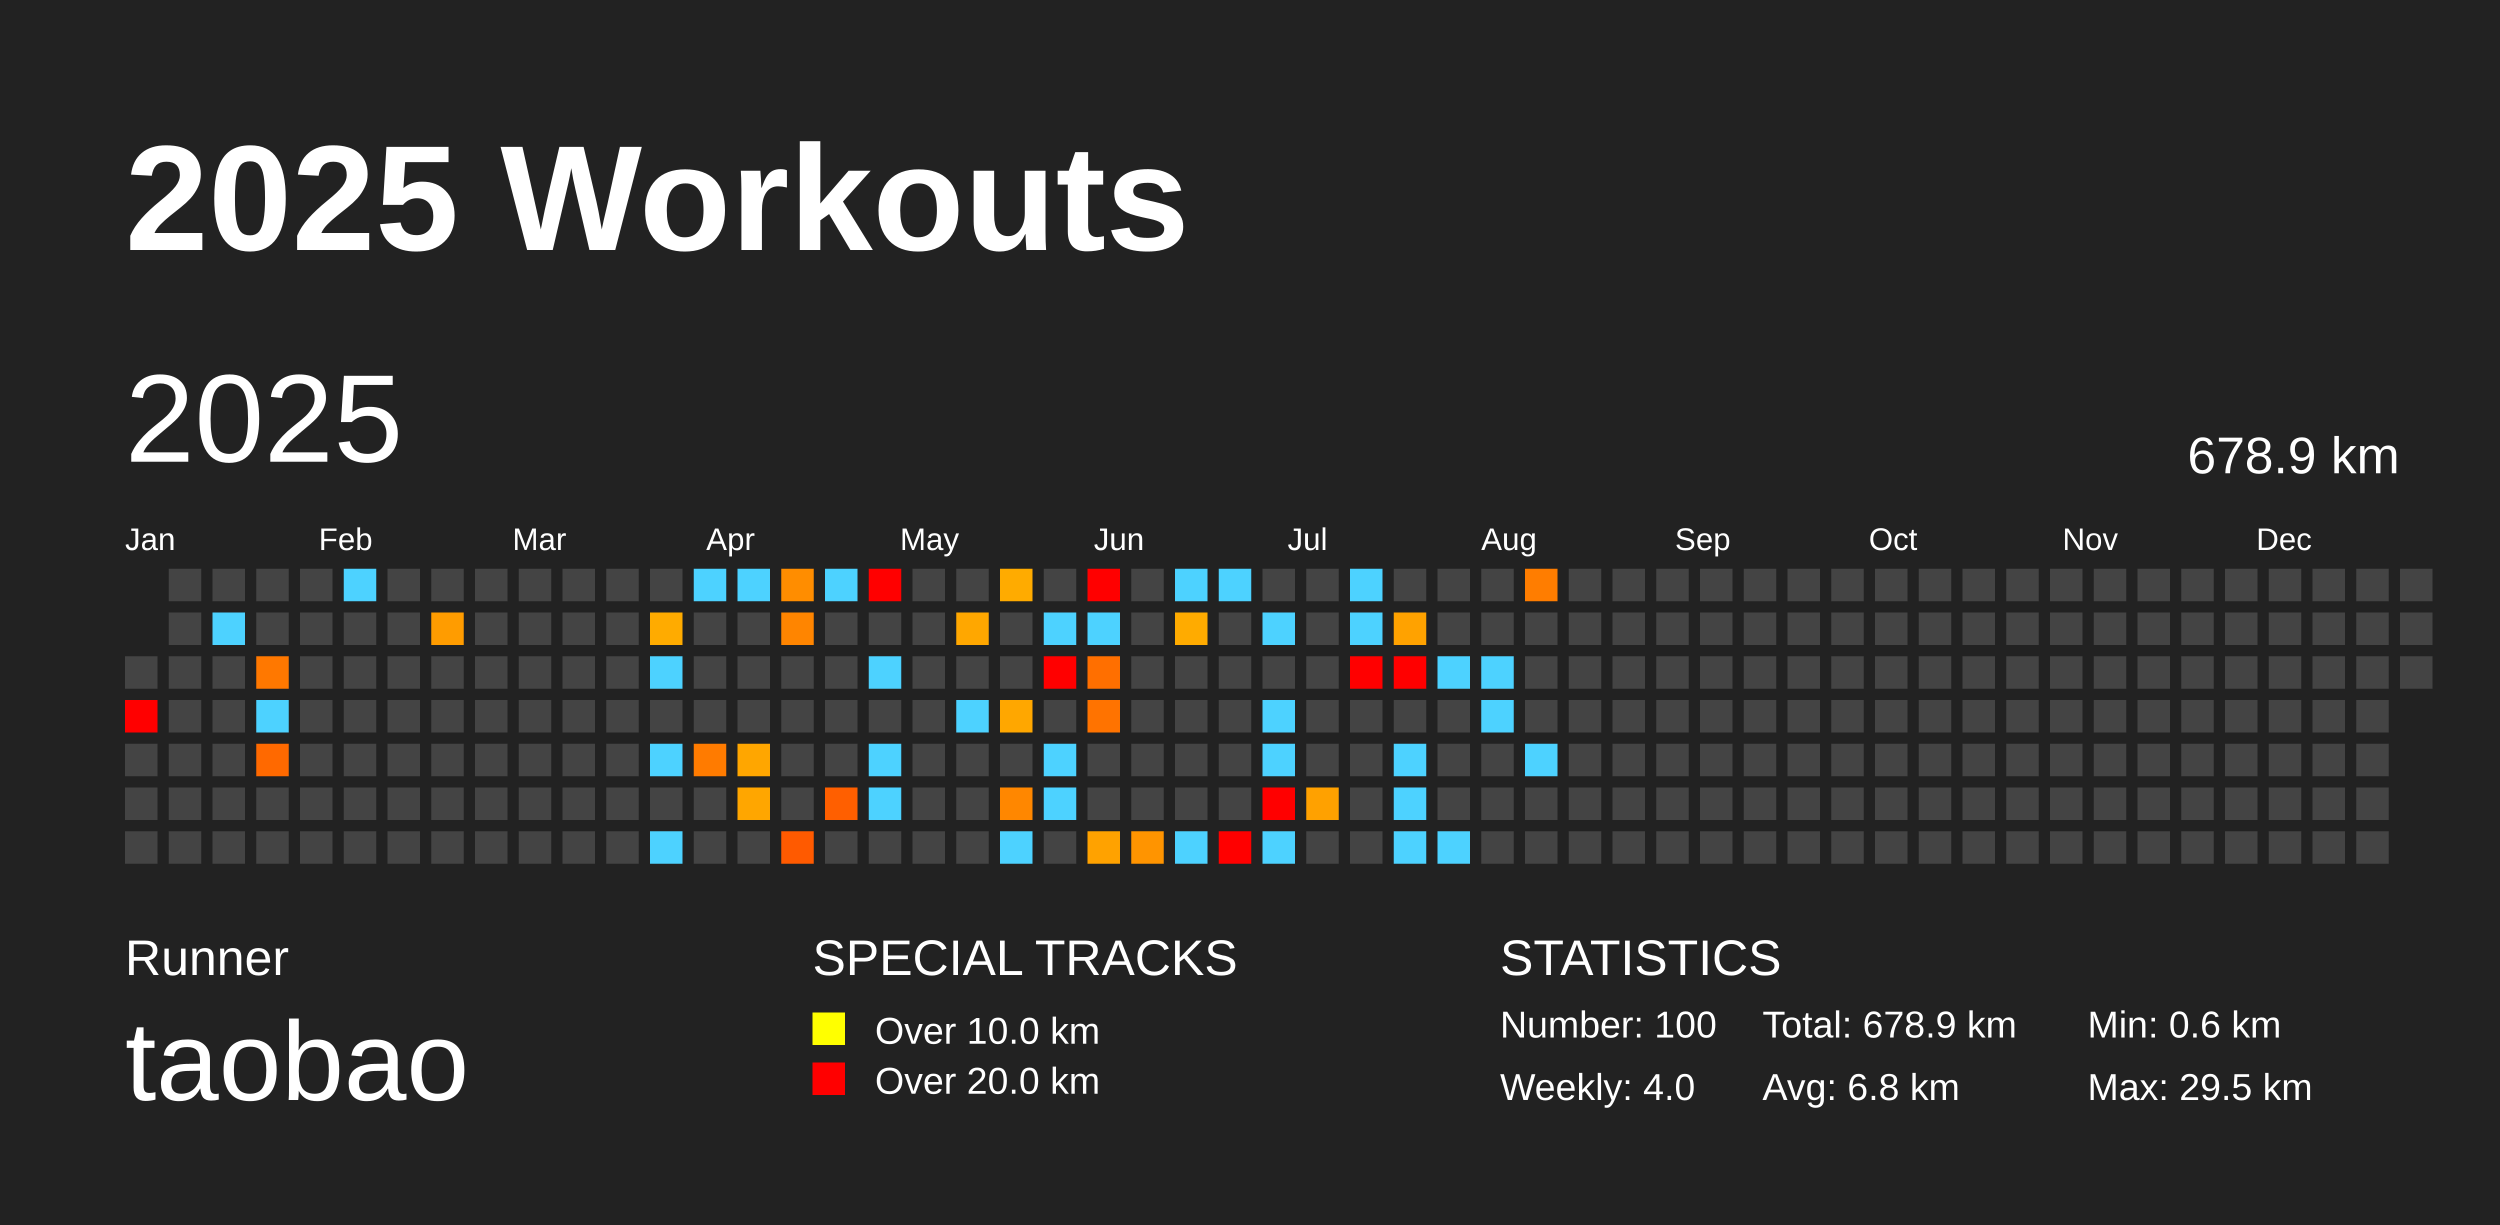
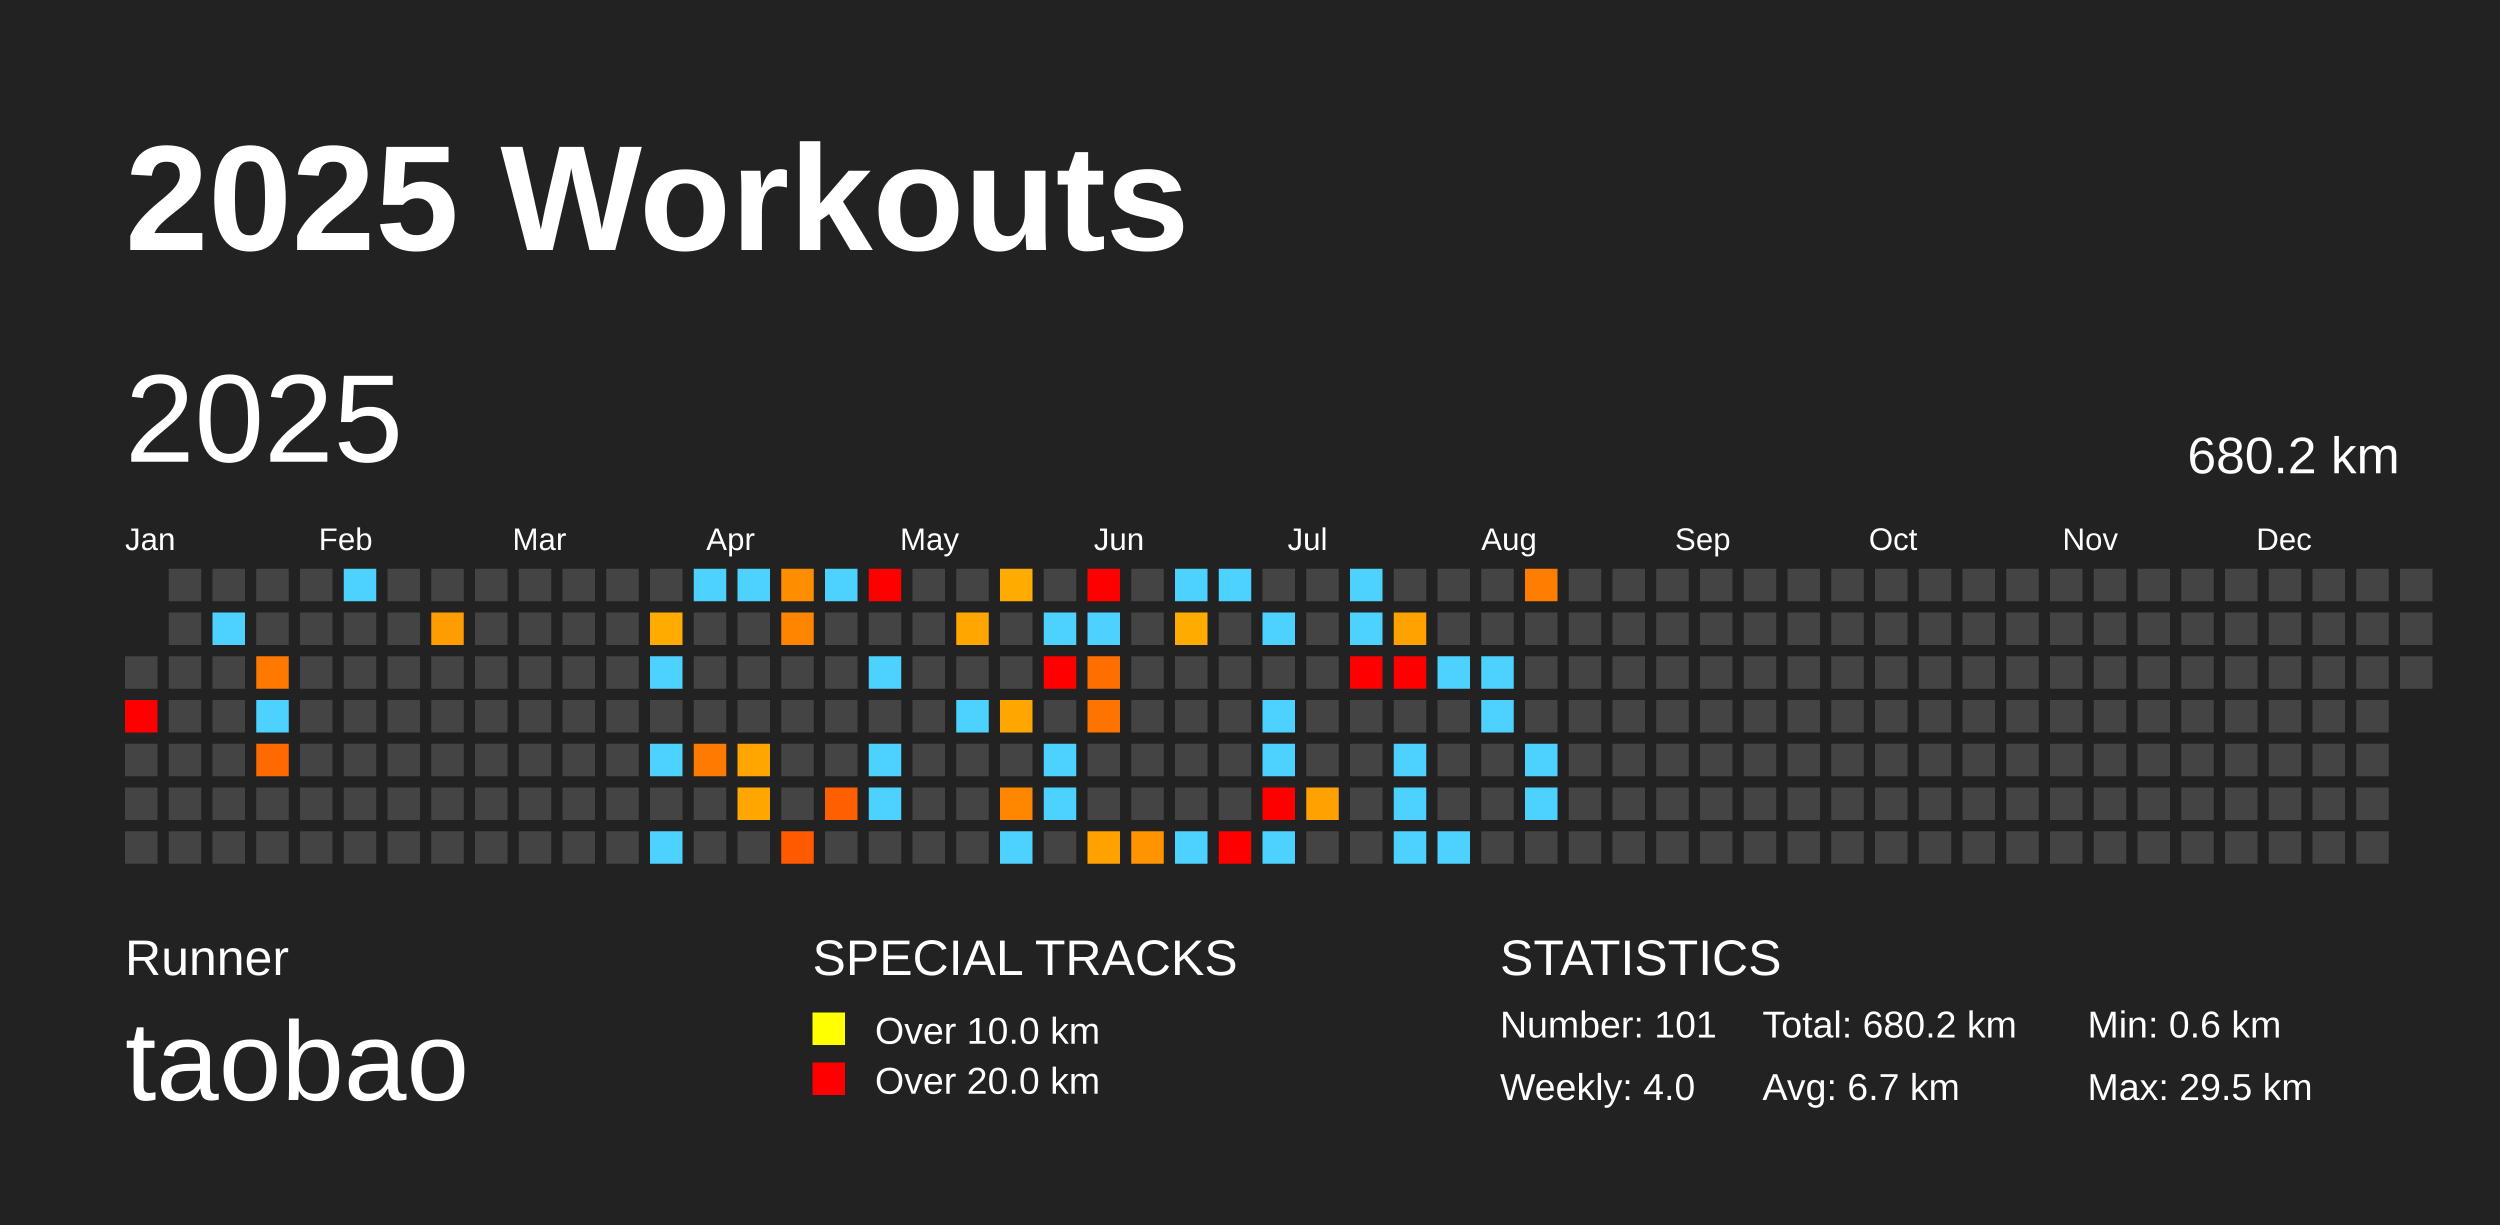
<svg xmlns="http://www.w3.org/2000/svg" baseProfile="full" height="98mm" version="1.1" viewBox="0,0,200,98" width="200mm">
  <defs />
  <rect fill="#222222" height="98" width="200" x="0" y="0" />
  <text fill="#FFFFFF" style="font-size:12px; font-family:Arial; font-weight:bold;" x="10" y="20">2025 Workouts</text>
  <text fill="#FFFFFF" style="font-size:4px; font-family:Arial" x="10" y="78">Runner</text>
  <text fill="#FFFFFF" style="font-size:9px; font-family:Arial" x="10" y="88">taobao</text>
  <text fill="#FFFFFF" style="font-size:4px; font-family:Arial" x="65" y="78">SPECIAL TRACKS</text>
  <rect fill="yellow" height="2.6" width="2.6" x="65" y="81" />
  <text fill="#FFFFFF" style="font-size:3px; font-family:Arial" x="70" y="83.5">Over 10.0 km</text>
  <rect fill="red" height="2.6" width="2.6" x="65" y="85" />
  <text fill="#FFFFFF" style="font-size:3px; font-family:Arial" x="70" y="87.5">Over 20.0 km</text>
  <text fill="#FFFFFF" style="font-size:4px; font-family:Arial" x="120" y="78">STATISTICS</text>
-   <text fill="#FFFFFF" style="font-size:3px; font-family:Arial" x="120" y="83">Number: 100</text>
+   <text fill="#FFFFFF" style="font-size:3px; font-family:Arial" x="120" y="83">Number: 101</text>
  <text fill="#FFFFFF" style="font-size:3px; font-family:Arial" x="120" y="88">Weekly: 4.0</text>
-   <text fill="#FFFFFF" style="font-size:3px; font-family:Arial" x="141" y="83">Total: 678.9 km</text>
-   <text fill="#FFFFFF" style="font-size:3px; font-family:Arial" x="141" y="88">Avg: 6.8 km</text>
+   <text fill="#FFFFFF" style="font-size:3px; font-family:Arial" x="141" y="83">Total: 680.2 km</text>
+   <text fill="#FFFFFF" style="font-size:3px; font-family:Arial" x="141" y="88">Avg: 6.7 km</text>
  <text fill="#FFFFFF" style="font-size:3px; font-family:Arial" x="167" y="83">Min: 0.6 km</text>
  <text fill="#FFFFFF" style="font-size:3px; font-family:Arial" x="167" y="88">Max: 29.5 km</text>
  <text dominant-baseline="hanging" fill="#FFFFFF" style="font-size:10.0px; font-family:Arial;" x="10" y="30">2025</text>
-   <text dominant-baseline="hanging" fill="#FFFFFF" style="font-size:4.125px; font-family:Arial;" x="175" y="35">678.9 km</text>
+   <text dominant-baseline="hanging" fill="#FFFFFF" style="font-size:4.125px; font-family:Arial;" x="175" y="35">680.2 km</text>
  <text fill="#FFFFFF" style="font-size:2.5px; font-family:Arial" x="10.0" y="44">Jan</text>
  <text fill="#FFFFFF" style="font-size:2.5px; font-family:Arial" x="25.5" y="44">Feb</text>
  <text fill="#FFFFFF" style="font-size:2.5px; font-family:Arial" x="41.0" y="44">Mar</text>
  <text fill="#FFFFFF" style="font-size:2.5px; font-family:Arial" x="56.5" y="44">Apr</text>
  <text fill="#FFFFFF" style="font-size:2.5px; font-family:Arial" x="72.0" y="44">May</text>
  <text fill="#FFFFFF" style="font-size:2.5px; font-family:Arial" x="87.5" y="44">Jun</text>
  <text fill="#FFFFFF" style="font-size:2.5px; font-family:Arial" x="103.0" y="44">Jul</text>
  <text fill="#FFFFFF" style="font-size:2.5px; font-family:Arial" x="118.5" y="44">Aug</text>
  <text fill="#FFFFFF" style="font-size:2.5px; font-family:Arial" x="134.0" y="44">Sep</text>
  <text fill="#FFFFFF" style="font-size:2.5px; font-family:Arial" x="149.5" y="44">Oct</text>
  <text fill="#FFFFFF" style="font-size:2.5px; font-family:Arial" x="165.0" y="44">Nov</text>
  <text fill="#FFFFFF" style="font-size:2.5px; font-family:Arial" x="180.5" y="44">Dec</text>
  <rect fill="#444444" height="2.6" width="2.6" x="10.0" y="52.5" />
  <rect fill="red" height="2.6" width="2.6" x="10.0" y="56.0" />
  <rect fill="#444444" height="2.6" width="2.6" x="10.0" y="59.5" />
  <rect fill="#444444" height="2.6" width="2.6" x="10.0" y="63.0" />
  <rect fill="#444444" height="2.6" width="2.6" x="10.0" y="66.5" />
  <rect fill="#444444" height="2.6" width="2.6" x="13.5" y="45.5" />
  <rect fill="#444444" height="2.6" width="2.6" x="13.5" y="49.0" />
  <rect fill="#444444" height="2.6" width="2.6" x="13.5" y="52.5" />
  <rect fill="#444444" height="2.6" width="2.6" x="13.5" y="56.0" />
  <rect fill="#444444" height="2.6" width="2.6" x="13.5" y="59.5" />
  <rect fill="#444444" height="2.6" width="2.6" x="13.5" y="63.0" />
  <rect fill="#444444" height="2.6" width="2.6" x="13.5" y="66.5" />
  <rect fill="#444444" height="2.6" width="2.6" x="17.0" y="45.5" />
  <rect fill="#4dd2ff" height="2.6" width="2.6" x="17.0" y="49.0" />
  <rect fill="#444444" height="2.6" width="2.6" x="17.0" y="52.5" />
  <rect fill="#444444" height="2.6" width="2.6" x="17.0" y="56.0" />
  <rect fill="#444444" height="2.6" width="2.6" x="17.0" y="59.5" />
  <rect fill="#444444" height="2.6" width="2.6" x="17.0" y="63.0" />
  <rect fill="#444444" height="2.6" width="2.6" x="17.0" y="66.5" />
  <rect fill="#444444" height="2.6" width="2.6" x="20.5" y="45.5" />
  <rect fill="#444444" height="2.6" width="2.6" x="20.5" y="49.0" />
  <rect fill="#ff7800" height="2.6" width="2.6" x="20.5" y="52.5" />
  <rect fill="#4dd2ff" height="2.6" width="2.6" x="20.5" y="56.0" />
  <rect fill="#ff6900" height="2.6" width="2.6" x="20.5" y="59.5" />
  <rect fill="#444444" height="2.6" width="2.6" x="20.5" y="63.0" />
  <rect fill="#444444" height="2.6" width="2.6" x="20.5" y="66.5" />
  <rect fill="#444444" height="2.6" width="2.6" x="24.0" y="45.5" />
  <rect fill="#444444" height="2.6" width="2.6" x="24.0" y="49.0" />
  <rect fill="#444444" height="2.6" width="2.6" x="24.0" y="52.5" />
  <rect fill="#444444" height="2.6" width="2.6" x="24.0" y="56.0" />
  <rect fill="#444444" height="2.6" width="2.6" x="24.0" y="59.5" />
  <rect fill="#444444" height="2.6" width="2.6" x="24.0" y="63.0" />
  <rect fill="#444444" height="2.6" width="2.6" x="24.0" y="66.5" />
  <rect fill="#4dd2ff" height="2.6" width="2.6" x="27.5" y="45.5" />
  <rect fill="#444444" height="2.6" width="2.6" x="27.5" y="49.0" />
  <rect fill="#444444" height="2.6" width="2.6" x="27.5" y="52.5" />
  <rect fill="#444444" height="2.6" width="2.6" x="27.5" y="56.0" />
  <rect fill="#444444" height="2.6" width="2.6" x="27.5" y="59.5" />
  <rect fill="#444444" height="2.6" width="2.6" x="27.5" y="63.0" />
  <rect fill="#444444" height="2.6" width="2.6" x="27.5" y="66.5" />
  <rect fill="#444444" height="2.6" width="2.6" x="31.0" y="45.5" />
  <rect fill="#444444" height="2.6" width="2.6" x="31.0" y="49.0" />
  <rect fill="#444444" height="2.6" width="2.6" x="31.0" y="52.5" />
  <rect fill="#444444" height="2.6" width="2.6" x="31.0" y="56.0" />
  <rect fill="#444444" height="2.6" width="2.6" x="31.0" y="59.5" />
  <rect fill="#444444" height="2.6" width="2.6" x="31.0" y="63.0" />
  <rect fill="#444444" height="2.6" width="2.6" x="31.0" y="66.5" />
  <rect fill="#444444" height="2.6" width="2.6" x="34.5" y="45.5" />
  <rect fill="#ff9c00" height="2.6" width="2.6" x="34.5" y="49.0" />
  <rect fill="#444444" height="2.6" width="2.6" x="34.5" y="52.5" />
  <rect fill="#444444" height="2.6" width="2.6" x="34.5" y="56.0" />
  <rect fill="#444444" height="2.6" width="2.6" x="34.5" y="59.5" />
  <rect fill="#444444" height="2.6" width="2.6" x="34.5" y="63.0" />
  <rect fill="#444444" height="2.6" width="2.6" x="34.5" y="66.5" />
  <rect fill="#444444" height="2.6" width="2.6" x="38.0" y="45.5" />
  <rect fill="#444444" height="2.6" width="2.6" x="38.0" y="49.0" />
  <rect fill="#444444" height="2.6" width="2.6" x="38.0" y="52.5" />
  <rect fill="#444444" height="2.6" width="2.6" x="38.0" y="56.0" />
  <rect fill="#444444" height="2.6" width="2.6" x="38.0" y="59.5" />
  <rect fill="#444444" height="2.6" width="2.6" x="38.0" y="63.0" />
  <rect fill="#444444" height="2.6" width="2.6" x="38.0" y="66.5" />
  <rect fill="#444444" height="2.6" width="2.6" x="41.5" y="45.5" />
  <rect fill="#444444" height="2.6" width="2.6" x="41.5" y="49.0" />
  <rect fill="#444444" height="2.6" width="2.6" x="41.5" y="52.5" />
  <rect fill="#444444" height="2.6" width="2.6" x="41.5" y="56.0" />
  <rect fill="#444444" height="2.6" width="2.6" x="41.5" y="59.5" />
  <rect fill="#444444" height="2.6" width="2.6" x="41.5" y="63.0" />
  <rect fill="#444444" height="2.6" width="2.6" x="41.5" y="66.5" />
  <rect fill="#444444" height="2.6" width="2.6" x="45.0" y="45.5" />
  <rect fill="#444444" height="2.6" width="2.6" x="45.0" y="49.0" />
  <rect fill="#444444" height="2.6" width="2.6" x="45.0" y="52.5" />
  <rect fill="#444444" height="2.6" width="2.6" x="45.0" y="56.0" />
  <rect fill="#444444" height="2.6" width="2.6" x="45.0" y="59.5" />
  <rect fill="#444444" height="2.6" width="2.6" x="45.0" y="63.0" />
  <rect fill="#444444" height="2.6" width="2.6" x="45.0" y="66.5" />
  <rect fill="#444444" height="2.6" width="2.6" x="48.5" y="45.5" />
  <rect fill="#444444" height="2.6" width="2.6" x="48.5" y="49.0" />
  <rect fill="#444444" height="2.6" width="2.6" x="48.5" y="52.5" />
  <rect fill="#444444" height="2.6" width="2.6" x="48.5" y="56.0" />
  <rect fill="#444444" height="2.6" width="2.6" x="48.5" y="59.5" />
  <rect fill="#444444" height="2.6" width="2.6" x="48.5" y="63.0" />
  <rect fill="#444444" height="2.6" width="2.6" x="48.5" y="66.5" />
  <rect fill="#444444" height="2.6" width="2.6" x="52.0" y="45.5" />
  <rect fill="#ffab00" height="2.6" width="2.6" x="52.0" y="49.0" />
  <rect fill="#4dd2ff" height="2.6" width="2.6" x="52.0" y="52.5" />
  <rect fill="#444444" height="2.6" width="2.6" x="52.0" y="56.0" />
  <rect fill="#4dd2ff" height="2.6" width="2.6" x="52.0" y="59.5" />
  <rect fill="#444444" height="2.6" width="2.6" x="52.0" y="63.0" />
  <rect fill="#4dd2ff" height="2.6" width="2.6" x="52.0" y="66.5" />
  <rect fill="#4dd2ff" height="2.6" width="2.6" x="55.5" y="45.5" />
  <rect fill="#444444" height="2.6" width="2.6" x="55.5" y="49.0" />
  <rect fill="#444444" height="2.6" width="2.6" x="55.5" y="52.5" />
  <rect fill="#444444" height="2.6" width="2.6" x="55.5" y="56.0" />
  <rect fill="#ff7b00" height="2.6" width="2.6" x="55.5" y="59.5" />
  <rect fill="#444444" height="2.6" width="2.6" x="55.5" y="63.0" />
  <rect fill="#444444" height="2.6" width="2.6" x="55.5" y="66.5" />
  <rect fill="#4dd2ff" height="2.6" width="2.6" x="59.0" y="45.5" />
  <rect fill="#444444" height="2.6" width="2.6" x="59.0" y="49.0" />
  <rect fill="#444444" height="2.6" width="2.6" x="59.0" y="52.5" />
  <rect fill="#444444" height="2.6" width="2.6" x="59.0" y="56.0" />
  <rect fill="#ffa600" height="2.6" width="2.6" x="59.0" y="59.5" />
  <rect fill="#ffa600" height="2.6" width="2.6" x="59.0" y="63.0" />
  <rect fill="#444444" height="2.6" width="2.6" x="59.0" y="66.5" />
  <rect fill="#ff8d00" height="2.6" width="2.6" x="62.5" y="45.5" />
  <rect fill="#ff8500" height="2.6" width="2.6" x="62.5" y="49.0" />
  <rect fill="#444444" height="2.6" width="2.6" x="62.5" y="52.5" />
  <rect fill="#444444" height="2.6" width="2.6" x="62.5" y="56.0" />
  <rect fill="#444444" height="2.6" width="2.6" x="62.5" y="59.5" />
  <rect fill="#444444" height="2.6" width="2.6" x="62.5" y="63.0" />
  <rect fill="#ff5a00" height="2.6" width="2.6" x="62.5" y="66.5" />
  <rect fill="#4dd2ff" height="2.6" width="2.6" x="66.0" y="45.5" />
  <rect fill="#444444" height="2.6" width="2.6" x="66.0" y="49.0" />
  <rect fill="#444444" height="2.6" width="2.6" x="66.0" y="52.5" />
  <rect fill="#444444" height="2.6" width="2.6" x="66.0" y="56.0" />
  <rect fill="#444444" height="2.6" width="2.6" x="66.0" y="59.5" />
  <rect fill="#ff5f00" height="2.6" width="2.6" x="66.0" y="63.0" />
  <rect fill="#444444" height="2.6" width="2.6" x="66.0" y="66.5" />
  <rect fill="red" height="2.6" width="2.6" x="69.5" y="45.5" />
  <rect fill="#444444" height="2.6" width="2.6" x="69.5" y="49.0" />
  <rect fill="#4dd2ff" height="2.6" width="2.6" x="69.5" y="52.5" />
  <rect fill="#444444" height="2.6" width="2.6" x="69.5" y="56.0" />
  <rect fill="#4dd2ff" height="2.6" width="2.6" x="69.5" y="59.5" />
  <rect fill="#4dd2ff" height="2.6" width="2.6" x="69.5" y="63.0" />
  <rect fill="#444444" height="2.6" width="2.6" x="69.5" y="66.5" />
  <rect fill="#444444" height="2.6" width="2.6" x="73.0" y="45.5" />
  <rect fill="#444444" height="2.6" width="2.6" x="73.0" y="49.0" />
  <rect fill="#444444" height="2.6" width="2.6" x="73.0" y="52.5" />
  <rect fill="#444444" height="2.6" width="2.6" x="73.0" y="56.0" />
  <rect fill="#444444" height="2.6" width="2.6" x="73.0" y="59.5" />
  <rect fill="#444444" height="2.6" width="2.6" x="73.0" y="63.0" />
  <rect fill="#444444" height="2.6" width="2.6" x="73.0" y="66.5" />
  <rect fill="#444444" height="2.6" width="2.6" x="76.5" y="45.5" />
  <rect fill="#ffa700" height="2.6" width="2.6" x="76.5" y="49.0" />
  <rect fill="#444444" height="2.6" width="2.6" x="76.5" y="52.5" />
  <rect fill="#4dd2ff" height="2.6" width="2.6" x="76.5" y="56.0" />
  <rect fill="#444444" height="2.6" width="2.6" x="76.5" y="59.5" />
  <rect fill="#444444" height="2.6" width="2.6" x="76.5" y="63.0" />
  <rect fill="#444444" height="2.6" width="2.6" x="76.5" y="66.5" />
  <rect fill="#ffab00" height="2.6" width="2.6" x="80.0" y="45.5" />
  <rect fill="#444444" height="2.6" width="2.6" x="80.0" y="49.0" />
  <rect fill="#444444" height="2.6" width="2.6" x="80.0" y="52.5" />
  <rect fill="#ffa700" height="2.6" width="2.6" x="80.0" y="56.0" />
  <rect fill="#444444" height="2.6" width="2.6" x="80.0" y="59.5" />
  <rect fill="#ff8700" height="2.6" width="2.6" x="80.0" y="63.0" />
  <rect fill="#4dd2ff" height="2.6" width="2.6" x="80.0" y="66.5" />
  <rect fill="#444444" height="2.6" width="2.6" x="83.5" y="45.5" />
  <rect fill="#4dd2ff" height="2.6" width="2.6" x="83.5" y="49.0" />
  <rect fill="red" height="2.6" width="2.6" x="83.5" y="52.5" />
  <rect fill="#444444" height="2.6" width="2.6" x="83.5" y="56.0" />
  <rect fill="#4dd2ff" height="2.6" width="2.6" x="83.5" y="59.5" />
  <rect fill="#4dd2ff" height="2.6" width="2.6" x="83.5" y="63.0" />
  <rect fill="#444444" height="2.6" width="2.6" x="83.5" y="66.5" />
  <rect fill="red" height="2.6" width="2.6" x="87.0" y="45.5" />
  <rect fill="#4dd2ff" height="2.6" width="2.6" x="87.0" y="49.0" />
  <rect fill="#ff6f00" height="2.6" width="2.6" x="87.0" y="52.5" />
  <rect fill="#ff7300" height="2.6" width="2.6" x="87.0" y="56.0" />
  <rect fill="#444444" height="2.6" width="2.6" x="87.0" y="59.5" />
  <rect fill="#444444" height="2.6" width="2.6" x="87.0" y="63.0" />
  <rect fill="#ffa200" height="2.6" width="2.6" x="87.0" y="66.5" />
  <rect fill="#444444" height="2.6" width="2.6" x="90.5" y="45.5" />
  <rect fill="#444444" height="2.6" width="2.6" x="90.5" y="49.0" />
  <rect fill="#444444" height="2.6" width="2.6" x="90.5" y="52.5" />
  <rect fill="#444444" height="2.6" width="2.6" x="90.5" y="56.0" />
  <rect fill="#444444" height="2.6" width="2.6" x="90.5" y="59.5" />
  <rect fill="#444444" height="2.6" width="2.6" x="90.5" y="63.0" />
  <rect fill="#ff9400" height="2.6" width="2.6" x="90.5" y="66.5" />
  <rect fill="#4dd2ff" height="2.6" width="2.6" x="94.0" y="45.5" />
  <rect fill="#ffab00" height="2.6" width="2.6" x="94.0" y="49.0" />
  <rect fill="#444444" height="2.6" width="2.6" x="94.0" y="52.5" />
  <rect fill="#444444" height="2.6" width="2.6" x="94.0" y="56.0" />
  <rect fill="#444444" height="2.6" width="2.6" x="94.0" y="59.5" />
  <rect fill="#444444" height="2.6" width="2.6" x="94.0" y="63.0" />
  <rect fill="#4dd2ff" height="2.6" width="2.6" x="94.0" y="66.5" />
  <rect fill="#4dd2ff" height="2.6" width="2.6" x="97.5" y="45.5" />
  <rect fill="#444444" height="2.6" width="2.6" x="97.5" y="49.0" />
  <rect fill="#444444" height="2.6" width="2.6" x="97.5" y="52.5" />
  <rect fill="#444444" height="2.6" width="2.6" x="97.5" y="56.0" />
  <rect fill="#444444" height="2.6" width="2.6" x="97.5" y="59.5" />
  <rect fill="#444444" height="2.6" width="2.6" x="97.5" y="63.0" />
  <rect fill="red" height="2.6" width="2.6" x="97.5" y="66.5" />
  <rect fill="#444444" height="2.6" width="2.6" x="101.0" y="45.5" />
  <rect fill="#4dd2ff" height="2.6" width="2.6" x="101.0" y="49.0" />
  <rect fill="#444444" height="2.6" width="2.6" x="101.0" y="52.5" />
  <rect fill="#4dd2ff" height="2.6" width="2.6" x="101.0" y="56.0" />
  <rect fill="#4dd2ff" height="2.6" width="2.6" x="101.0" y="59.5" />
  <rect fill="red" height="2.6" width="2.6" x="101.0" y="63.0" />
  <rect fill="#4dd2ff" height="2.6" width="2.6" x="101.0" y="66.5" />
  <rect fill="#444444" height="2.6" width="2.6" x="104.5" y="45.5" />
  <rect fill="#444444" height="2.6" width="2.6" x="104.5" y="49.0" />
  <rect fill="#444444" height="2.6" width="2.6" x="104.5" y="52.5" />
  <rect fill="#444444" height="2.6" width="2.6" x="104.5" y="56.0" />
  <rect fill="#444444" height="2.6" width="2.6" x="104.5" y="59.5" />
  <rect fill="#ffa100" height="2.6" width="2.6" x="104.5" y="63.0" />
  <rect fill="#444444" height="2.6" width="2.6" x="104.5" y="66.5" />
  <rect fill="#4dd2ff" height="2.6" width="2.6" x="108.0" y="45.5" />
  <rect fill="#4dd2ff" height="2.6" width="2.6" x="108.0" y="49.0" />
  <rect fill="red" height="2.6" width="2.6" x="108.0" y="52.5" />
  <rect fill="#444444" height="2.6" width="2.6" x="108.0" y="56.0" />
  <rect fill="#444444" height="2.6" width="2.6" x="108.0" y="59.5" />
  <rect fill="#444444" height="2.6" width="2.6" x="108.0" y="63.0" />
  <rect fill="#444444" height="2.6" width="2.6" x="108.0" y="66.5" />
  <rect fill="#444444" height="2.6" width="2.6" x="111.5" y="45.5" />
  <rect fill="#ffa200" height="2.6" width="2.6" x="111.5" y="49.0" />
  <rect fill="red" height="2.6" width="2.6" x="111.5" y="52.5" />
  <rect fill="#444444" height="2.6" width="2.6" x="111.5" y="56.0" />
  <rect fill="#4dd2ff" height="2.6" width="2.6" x="111.5" y="59.5" />
  <rect fill="#4dd2ff" height="2.6" width="2.6" x="111.5" y="63.0" />
  <rect fill="#4dd2ff" height="2.6" width="2.6" x="111.5" y="66.5" />
  <rect fill="#444444" height="2.6" width="2.6" x="115.0" y="45.5" />
  <rect fill="#444444" height="2.6" width="2.6" x="115.0" y="49.0" />
  <rect fill="#4dd2ff" height="2.6" width="2.6" x="115.0" y="52.5" />
  <rect fill="#444444" height="2.6" width="2.6" x="115.0" y="56.0" />
  <rect fill="#444444" height="2.6" width="2.6" x="115.0" y="59.5" />
  <rect fill="#444444" height="2.6" width="2.6" x="115.0" y="63.0" />
  <rect fill="#4dd2ff" height="2.6" width="2.6" x="115.0" y="66.5" />
  <rect fill="#444444" height="2.6" width="2.6" x="118.5" y="45.5" />
  <rect fill="#444444" height="2.6" width="2.6" x="118.5" y="49.0" />
  <rect fill="#4dd2ff" height="2.6" width="2.6" x="118.5" y="52.5" />
  <rect fill="#4dd2ff" height="2.6" width="2.6" x="118.5" y="56.0" />
  <rect fill="#444444" height="2.6" width="2.6" x="118.5" y="59.5" />
  <rect fill="#444444" height="2.6" width="2.6" x="118.5" y="63.0" />
  <rect fill="#444444" height="2.6" width="2.6" x="118.5" y="66.5" />
  <rect fill="#ff7d00" height="2.6" width="2.6" x="122.0" y="45.5" />
  <rect fill="#444444" height="2.6" width="2.6" x="122.0" y="49.0" />
  <rect fill="#444444" height="2.6" width="2.6" x="122.0" y="52.5" />
  <rect fill="#444444" height="2.6" width="2.6" x="122.0" y="56.0" />
  <rect fill="#4dd2ff" height="2.6" width="2.6" x="122.0" y="59.5" />
-   <rect fill="#444444" height="2.6" width="2.6" x="122.0" y="63.0" />
+   <rect fill="#4dd2ff" height="2.6" width="2.6" x="122.0" y="63.0" />
  <rect fill="#444444" height="2.6" width="2.6" x="122.0" y="66.5" />
  <rect fill="#444444" height="2.6" width="2.6" x="125.5" y="45.5" />
  <rect fill="#444444" height="2.6" width="2.6" x="125.5" y="49.0" />
  <rect fill="#444444" height="2.6" width="2.6" x="125.5" y="52.5" />
  <rect fill="#444444" height="2.6" width="2.6" x="125.5" y="56.0" />
  <rect fill="#444444" height="2.6" width="2.6" x="125.5" y="59.5" />
  <rect fill="#444444" height="2.6" width="2.6" x="125.5" y="63.0" />
  <rect fill="#444444" height="2.6" width="2.6" x="125.5" y="66.5" />
  <rect fill="#444444" height="2.6" width="2.6" x="129.0" y="45.5" />
  <rect fill="#444444" height="2.6" width="2.6" x="129.0" y="49.0" />
  <rect fill="#444444" height="2.6" width="2.6" x="129.0" y="52.5" />
  <rect fill="#444444" height="2.6" width="2.6" x="129.0" y="56.0" />
  <rect fill="#444444" height="2.6" width="2.6" x="129.0" y="59.5" />
  <rect fill="#444444" height="2.6" width="2.6" x="129.0" y="63.0" />
  <rect fill="#444444" height="2.6" width="2.6" x="129.0" y="66.5" />
  <rect fill="#444444" height="2.6" width="2.6" x="132.5" y="45.5" />
  <rect fill="#444444" height="2.6" width="2.6" x="132.5" y="49.0" />
  <rect fill="#444444" height="2.6" width="2.6" x="132.5" y="52.5" />
  <rect fill="#444444" height="2.6" width="2.6" x="132.5" y="56.0" />
  <rect fill="#444444" height="2.6" width="2.6" x="132.5" y="59.5" />
  <rect fill="#444444" height="2.6" width="2.6" x="132.5" y="63.0" />
  <rect fill="#444444" height="2.6" width="2.6" x="132.5" y="66.5" />
  <rect fill="#444444" height="2.6" width="2.6" x="136.0" y="45.5" />
  <rect fill="#444444" height="2.6" width="2.6" x="136.0" y="49.0" />
  <rect fill="#444444" height="2.6" width="2.6" x="136.0" y="52.5" />
  <rect fill="#444444" height="2.6" width="2.6" x="136.0" y="56.0" />
  <rect fill="#444444" height="2.6" width="2.6" x="136.0" y="59.5" />
  <rect fill="#444444" height="2.6" width="2.6" x="136.0" y="63.0" />
  <rect fill="#444444" height="2.6" width="2.6" x="136.0" y="66.5" />
  <rect fill="#444444" height="2.6" width="2.6" x="139.5" y="45.5" />
  <rect fill="#444444" height="2.6" width="2.6" x="139.5" y="49.0" />
  <rect fill="#444444" height="2.6" width="2.6" x="139.5" y="52.5" />
  <rect fill="#444444" height="2.6" width="2.6" x="139.5" y="56.0" />
  <rect fill="#444444" height="2.6" width="2.6" x="139.5" y="59.5" />
  <rect fill="#444444" height="2.6" width="2.6" x="139.5" y="63.0" />
  <rect fill="#444444" height="2.6" width="2.6" x="139.5" y="66.5" />
  <rect fill="#444444" height="2.6" width="2.6" x="143.0" y="45.5" />
  <rect fill="#444444" height="2.6" width="2.6" x="143.0" y="49.0" />
  <rect fill="#444444" height="2.6" width="2.6" x="143.0" y="52.5" />
  <rect fill="#444444" height="2.6" width="2.6" x="143.0" y="56.0" />
  <rect fill="#444444" height="2.6" width="2.6" x="143.0" y="59.5" />
  <rect fill="#444444" height="2.6" width="2.6" x="143.0" y="63.0" />
  <rect fill="#444444" height="2.6" width="2.6" x="143.0" y="66.5" />
  <rect fill="#444444" height="2.6" width="2.6" x="146.5" y="45.5" />
  <rect fill="#444444" height="2.6" width="2.6" x="146.5" y="49.0" />
  <rect fill="#444444" height="2.6" width="2.6" x="146.5" y="52.5" />
  <rect fill="#444444" height="2.6" width="2.6" x="146.5" y="56.0" />
  <rect fill="#444444" height="2.6" width="2.6" x="146.5" y="59.5" />
  <rect fill="#444444" height="2.6" width="2.6" x="146.5" y="63.0" />
  <rect fill="#444444" height="2.6" width="2.6" x="146.5" y="66.5" />
  <rect fill="#444444" height="2.6" width="2.6" x="150.0" y="45.5" />
  <rect fill="#444444" height="2.6" width="2.6" x="150.0" y="49.0" />
  <rect fill="#444444" height="2.6" width="2.6" x="150.0" y="52.5" />
  <rect fill="#444444" height="2.6" width="2.6" x="150.0" y="56.0" />
  <rect fill="#444444" height="2.6" width="2.6" x="150.0" y="59.5" />
  <rect fill="#444444" height="2.6" width="2.6" x="150.0" y="63.0" />
  <rect fill="#444444" height="2.6" width="2.6" x="150.0" y="66.5" />
  <rect fill="#444444" height="2.6" width="2.6" x="153.5" y="45.5" />
  <rect fill="#444444" height="2.6" width="2.6" x="153.5" y="49.0" />
  <rect fill="#444444" height="2.6" width="2.6" x="153.5" y="52.5" />
  <rect fill="#444444" height="2.6" width="2.6" x="153.5" y="56.0" />
  <rect fill="#444444" height="2.6" width="2.6" x="153.5" y="59.5" />
  <rect fill="#444444" height="2.6" width="2.6" x="153.5" y="63.0" />
  <rect fill="#444444" height="2.6" width="2.6" x="153.5" y="66.5" />
  <rect fill="#444444" height="2.6" width="2.6" x="157.0" y="45.5" />
  <rect fill="#444444" height="2.6" width="2.6" x="157.0" y="49.0" />
  <rect fill="#444444" height="2.6" width="2.6" x="157.0" y="52.5" />
  <rect fill="#444444" height="2.6" width="2.6" x="157.0" y="56.0" />
  <rect fill="#444444" height="2.6" width="2.6" x="157.0" y="59.5" />
  <rect fill="#444444" height="2.6" width="2.6" x="157.0" y="63.0" />
  <rect fill="#444444" height="2.6" width="2.6" x="157.0" y="66.5" />
  <rect fill="#444444" height="2.6" width="2.6" x="160.5" y="45.5" />
  <rect fill="#444444" height="2.6" width="2.6" x="160.5" y="49.0" />
  <rect fill="#444444" height="2.6" width="2.6" x="160.5" y="52.5" />
  <rect fill="#444444" height="2.6" width="2.6" x="160.5" y="56.0" />
  <rect fill="#444444" height="2.6" width="2.6" x="160.5" y="59.5" />
  <rect fill="#444444" height="2.6" width="2.6" x="160.5" y="63.0" />
  <rect fill="#444444" height="2.6" width="2.6" x="160.5" y="66.5" />
  <rect fill="#444444" height="2.6" width="2.6" x="164.0" y="45.5" />
  <rect fill="#444444" height="2.6" width="2.6" x="164.0" y="49.0" />
  <rect fill="#444444" height="2.6" width="2.6" x="164.0" y="52.5" />
  <rect fill="#444444" height="2.6" width="2.6" x="164.0" y="56.0" />
  <rect fill="#444444" height="2.6" width="2.6" x="164.0" y="59.5" />
  <rect fill="#444444" height="2.6" width="2.6" x="164.0" y="63.0" />
  <rect fill="#444444" height="2.6" width="2.6" x="164.0" y="66.5" />
  <rect fill="#444444" height="2.6" width="2.6" x="167.5" y="45.5" />
  <rect fill="#444444" height="2.6" width="2.6" x="167.5" y="49.0" />
  <rect fill="#444444" height="2.6" width="2.6" x="167.5" y="52.5" />
  <rect fill="#444444" height="2.6" width="2.6" x="167.5" y="56.0" />
  <rect fill="#444444" height="2.6" width="2.6" x="167.5" y="59.5" />
  <rect fill="#444444" height="2.6" width="2.6" x="167.5" y="63.0" />
  <rect fill="#444444" height="2.6" width="2.6" x="167.5" y="66.5" />
  <rect fill="#444444" height="2.6" width="2.6" x="171.0" y="45.5" />
  <rect fill="#444444" height="2.6" width="2.6" x="171.0" y="49.0" />
  <rect fill="#444444" height="2.6" width="2.6" x="171.0" y="52.5" />
  <rect fill="#444444" height="2.6" width="2.6" x="171.0" y="56.0" />
  <rect fill="#444444" height="2.6" width="2.6" x="171.0" y="59.5" />
  <rect fill="#444444" height="2.6" width="2.6" x="171.0" y="63.0" />
  <rect fill="#444444" height="2.6" width="2.6" x="171.0" y="66.5" />
  <rect fill="#444444" height="2.6" width="2.6" x="174.5" y="45.5" />
  <rect fill="#444444" height="2.6" width="2.6" x="174.5" y="49.0" />
  <rect fill="#444444" height="2.6" width="2.6" x="174.5" y="52.5" />
  <rect fill="#444444" height="2.6" width="2.6" x="174.5" y="56.0" />
  <rect fill="#444444" height="2.6" width="2.6" x="174.5" y="59.5" />
  <rect fill="#444444" height="2.6" width="2.6" x="174.5" y="63.0" />
  <rect fill="#444444" height="2.6" width="2.6" x="174.5" y="66.5" />
  <rect fill="#444444" height="2.6" width="2.6" x="178.0" y="45.5" />
  <rect fill="#444444" height="2.6" width="2.6" x="178.0" y="49.0" />
  <rect fill="#444444" height="2.6" width="2.6" x="178.0" y="52.5" />
  <rect fill="#444444" height="2.6" width="2.6" x="178.0" y="56.0" />
  <rect fill="#444444" height="2.6" width="2.6" x="178.0" y="59.5" />
  <rect fill="#444444" height="2.6" width="2.6" x="178.0" y="63.0" />
  <rect fill="#444444" height="2.6" width="2.6" x="178.0" y="66.5" />
  <rect fill="#444444" height="2.6" width="2.6" x="181.5" y="45.5" />
  <rect fill="#444444" height="2.6" width="2.6" x="181.5" y="49.0" />
  <rect fill="#444444" height="2.6" width="2.6" x="181.5" y="52.5" />
  <rect fill="#444444" height="2.6" width="2.6" x="181.5" y="56.0" />
  <rect fill="#444444" height="2.6" width="2.6" x="181.5" y="59.5" />
  <rect fill="#444444" height="2.6" width="2.6" x="181.5" y="63.0" />
  <rect fill="#444444" height="2.6" width="2.6" x="181.5" y="66.5" />
  <rect fill="#444444" height="2.6" width="2.6" x="185.0" y="45.5" />
  <rect fill="#444444" height="2.6" width="2.6" x="185.0" y="49.0" />
  <rect fill="#444444" height="2.6" width="2.6" x="185.0" y="52.5" />
  <rect fill="#444444" height="2.6" width="2.6" x="185.0" y="56.0" />
  <rect fill="#444444" height="2.6" width="2.6" x="185.0" y="59.5" />
  <rect fill="#444444" height="2.6" width="2.6" x="185.0" y="63.0" />
  <rect fill="#444444" height="2.6" width="2.6" x="185.0" y="66.5" />
  <rect fill="#444444" height="2.6" width="2.6" x="188.5" y="45.5" />
  <rect fill="#444444" height="2.6" width="2.6" x="188.5" y="49.0" />
  <rect fill="#444444" height="2.6" width="2.6" x="188.5" y="52.5" />
  <rect fill="#444444" height="2.6" width="2.6" x="188.5" y="56.0" />
  <rect fill="#444444" height="2.6" width="2.6" x="188.5" y="59.5" />
  <rect fill="#444444" height="2.6" width="2.6" x="188.5" y="63.0" />
  <rect fill="#444444" height="2.6" width="2.6" x="188.5" y="66.5" />
  <rect fill="#444444" height="2.6" width="2.6" x="192.0" y="45.5" />
  <rect fill="#444444" height="2.6" width="2.6" x="192.0" y="49.0" />
  <rect fill="#444444" height="2.6" width="2.6" x="192.0" y="52.5" />
</svg>
